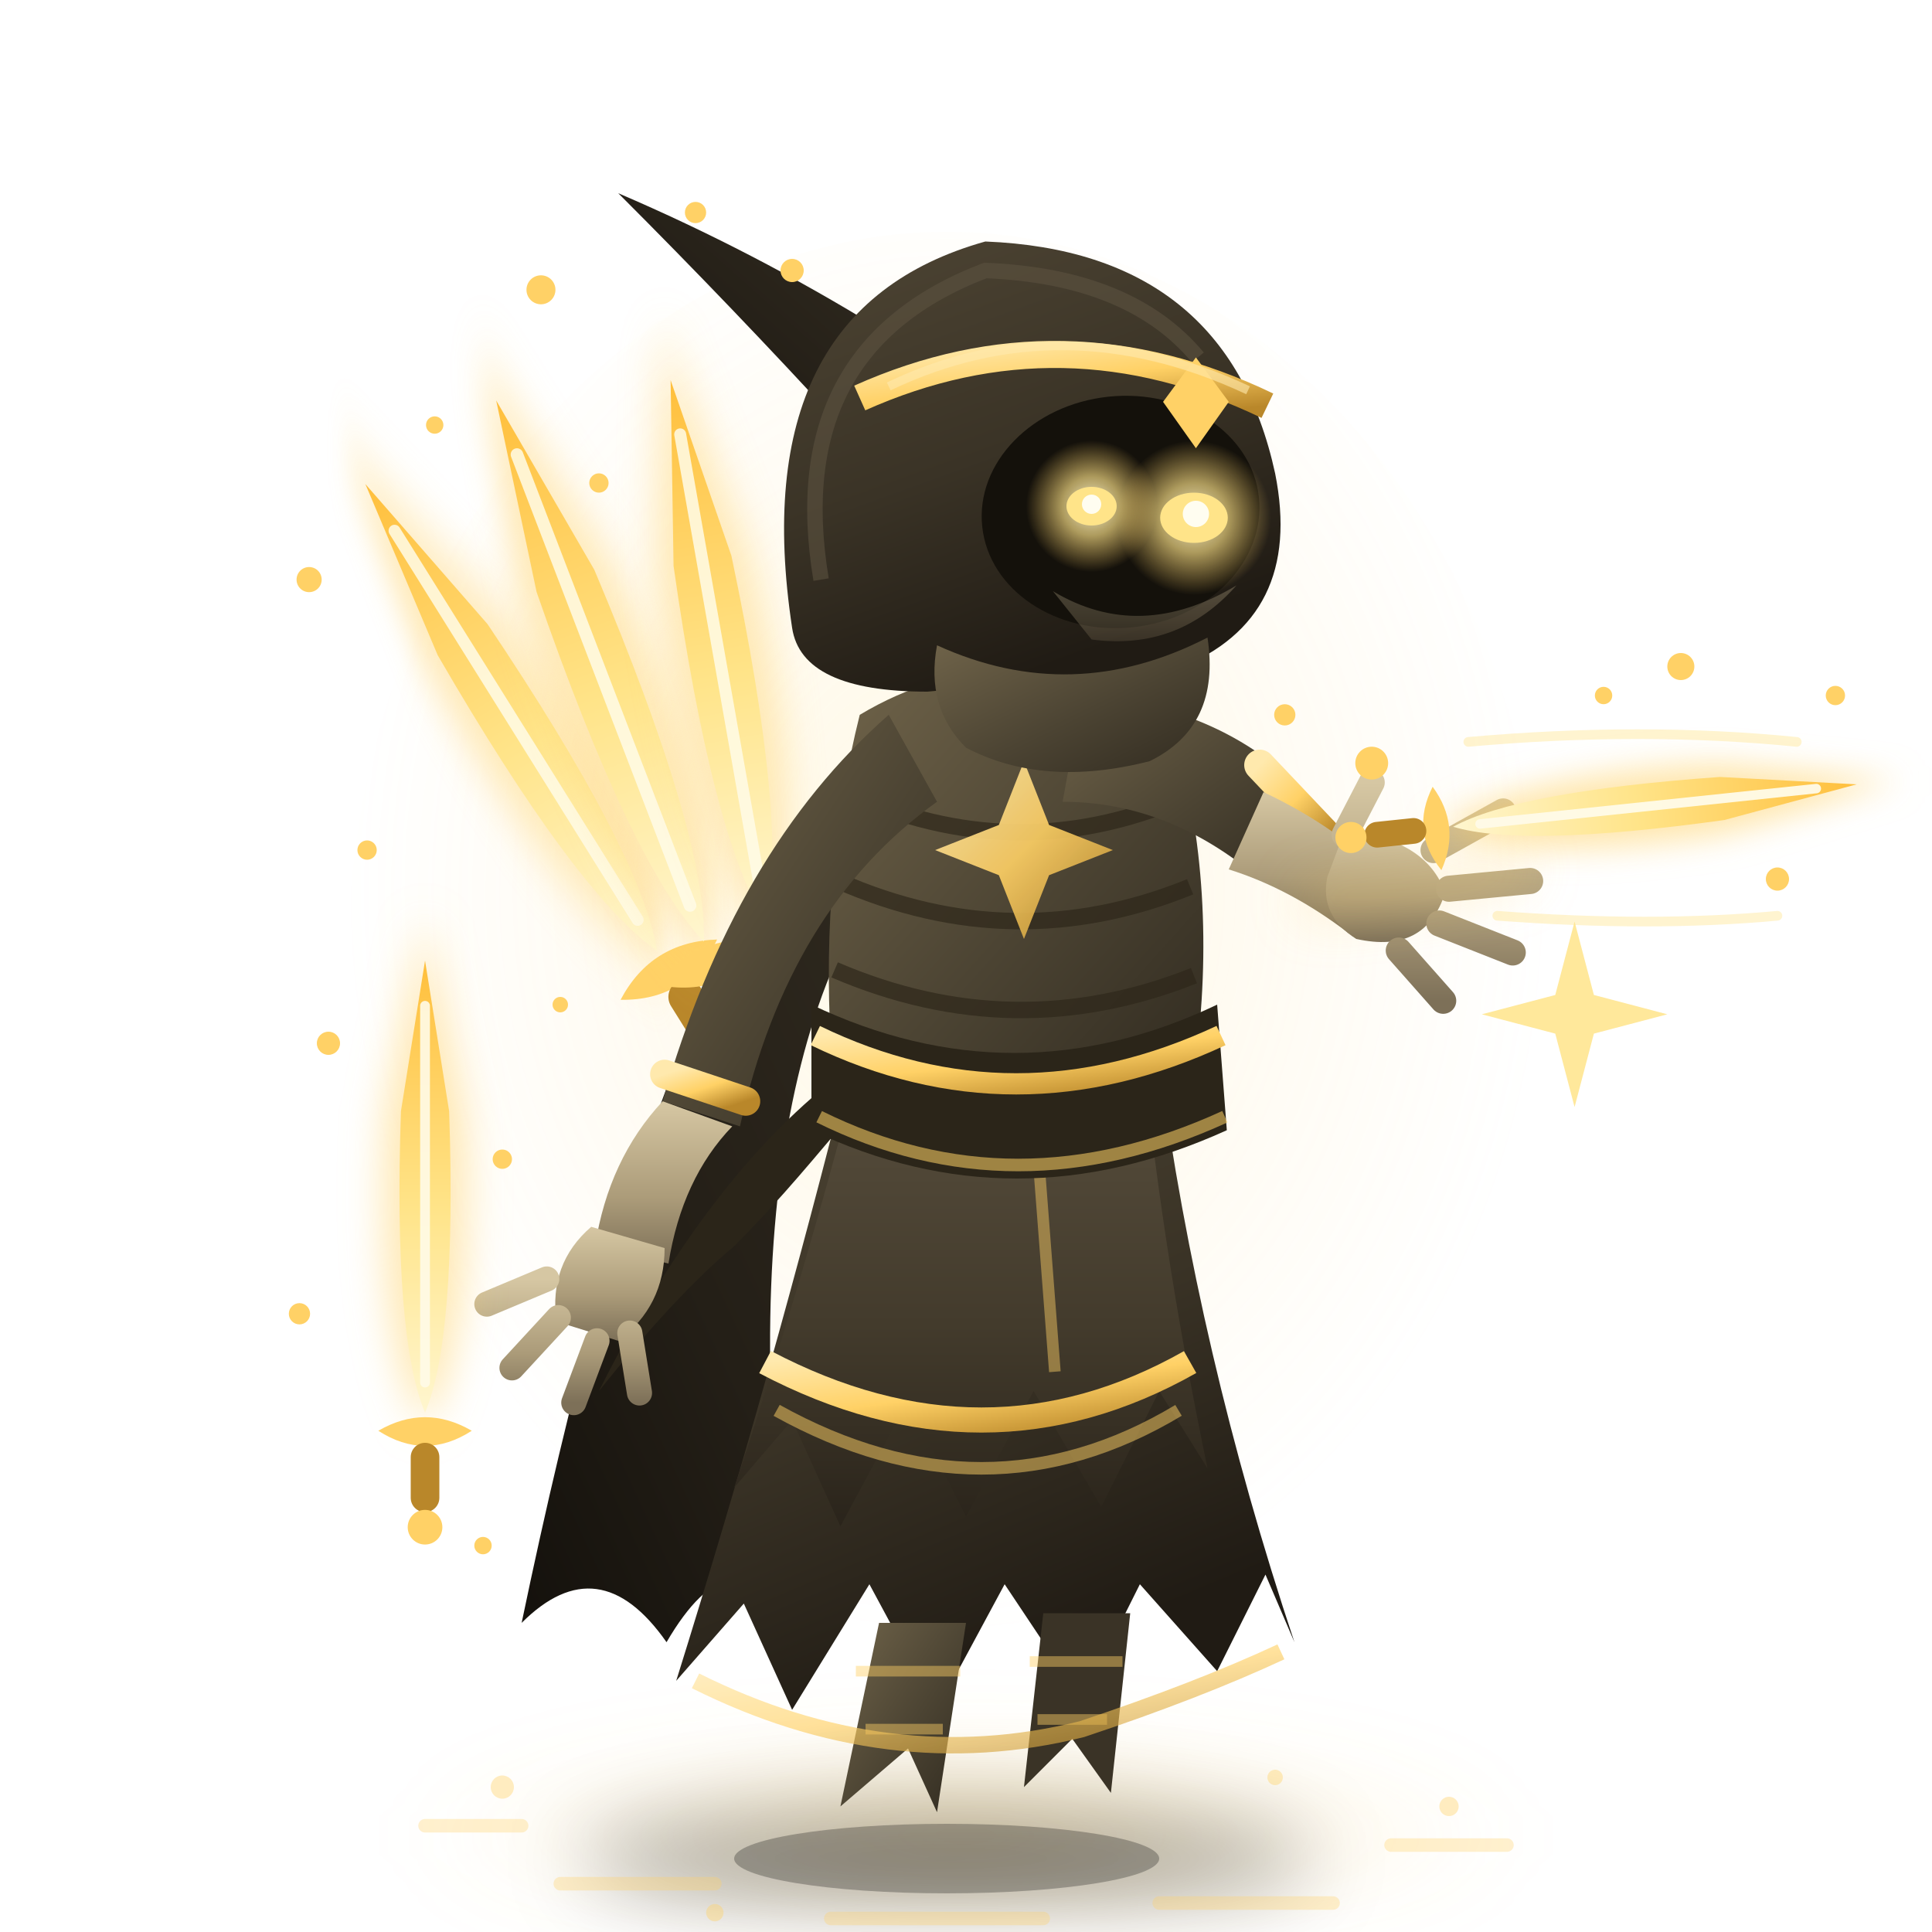
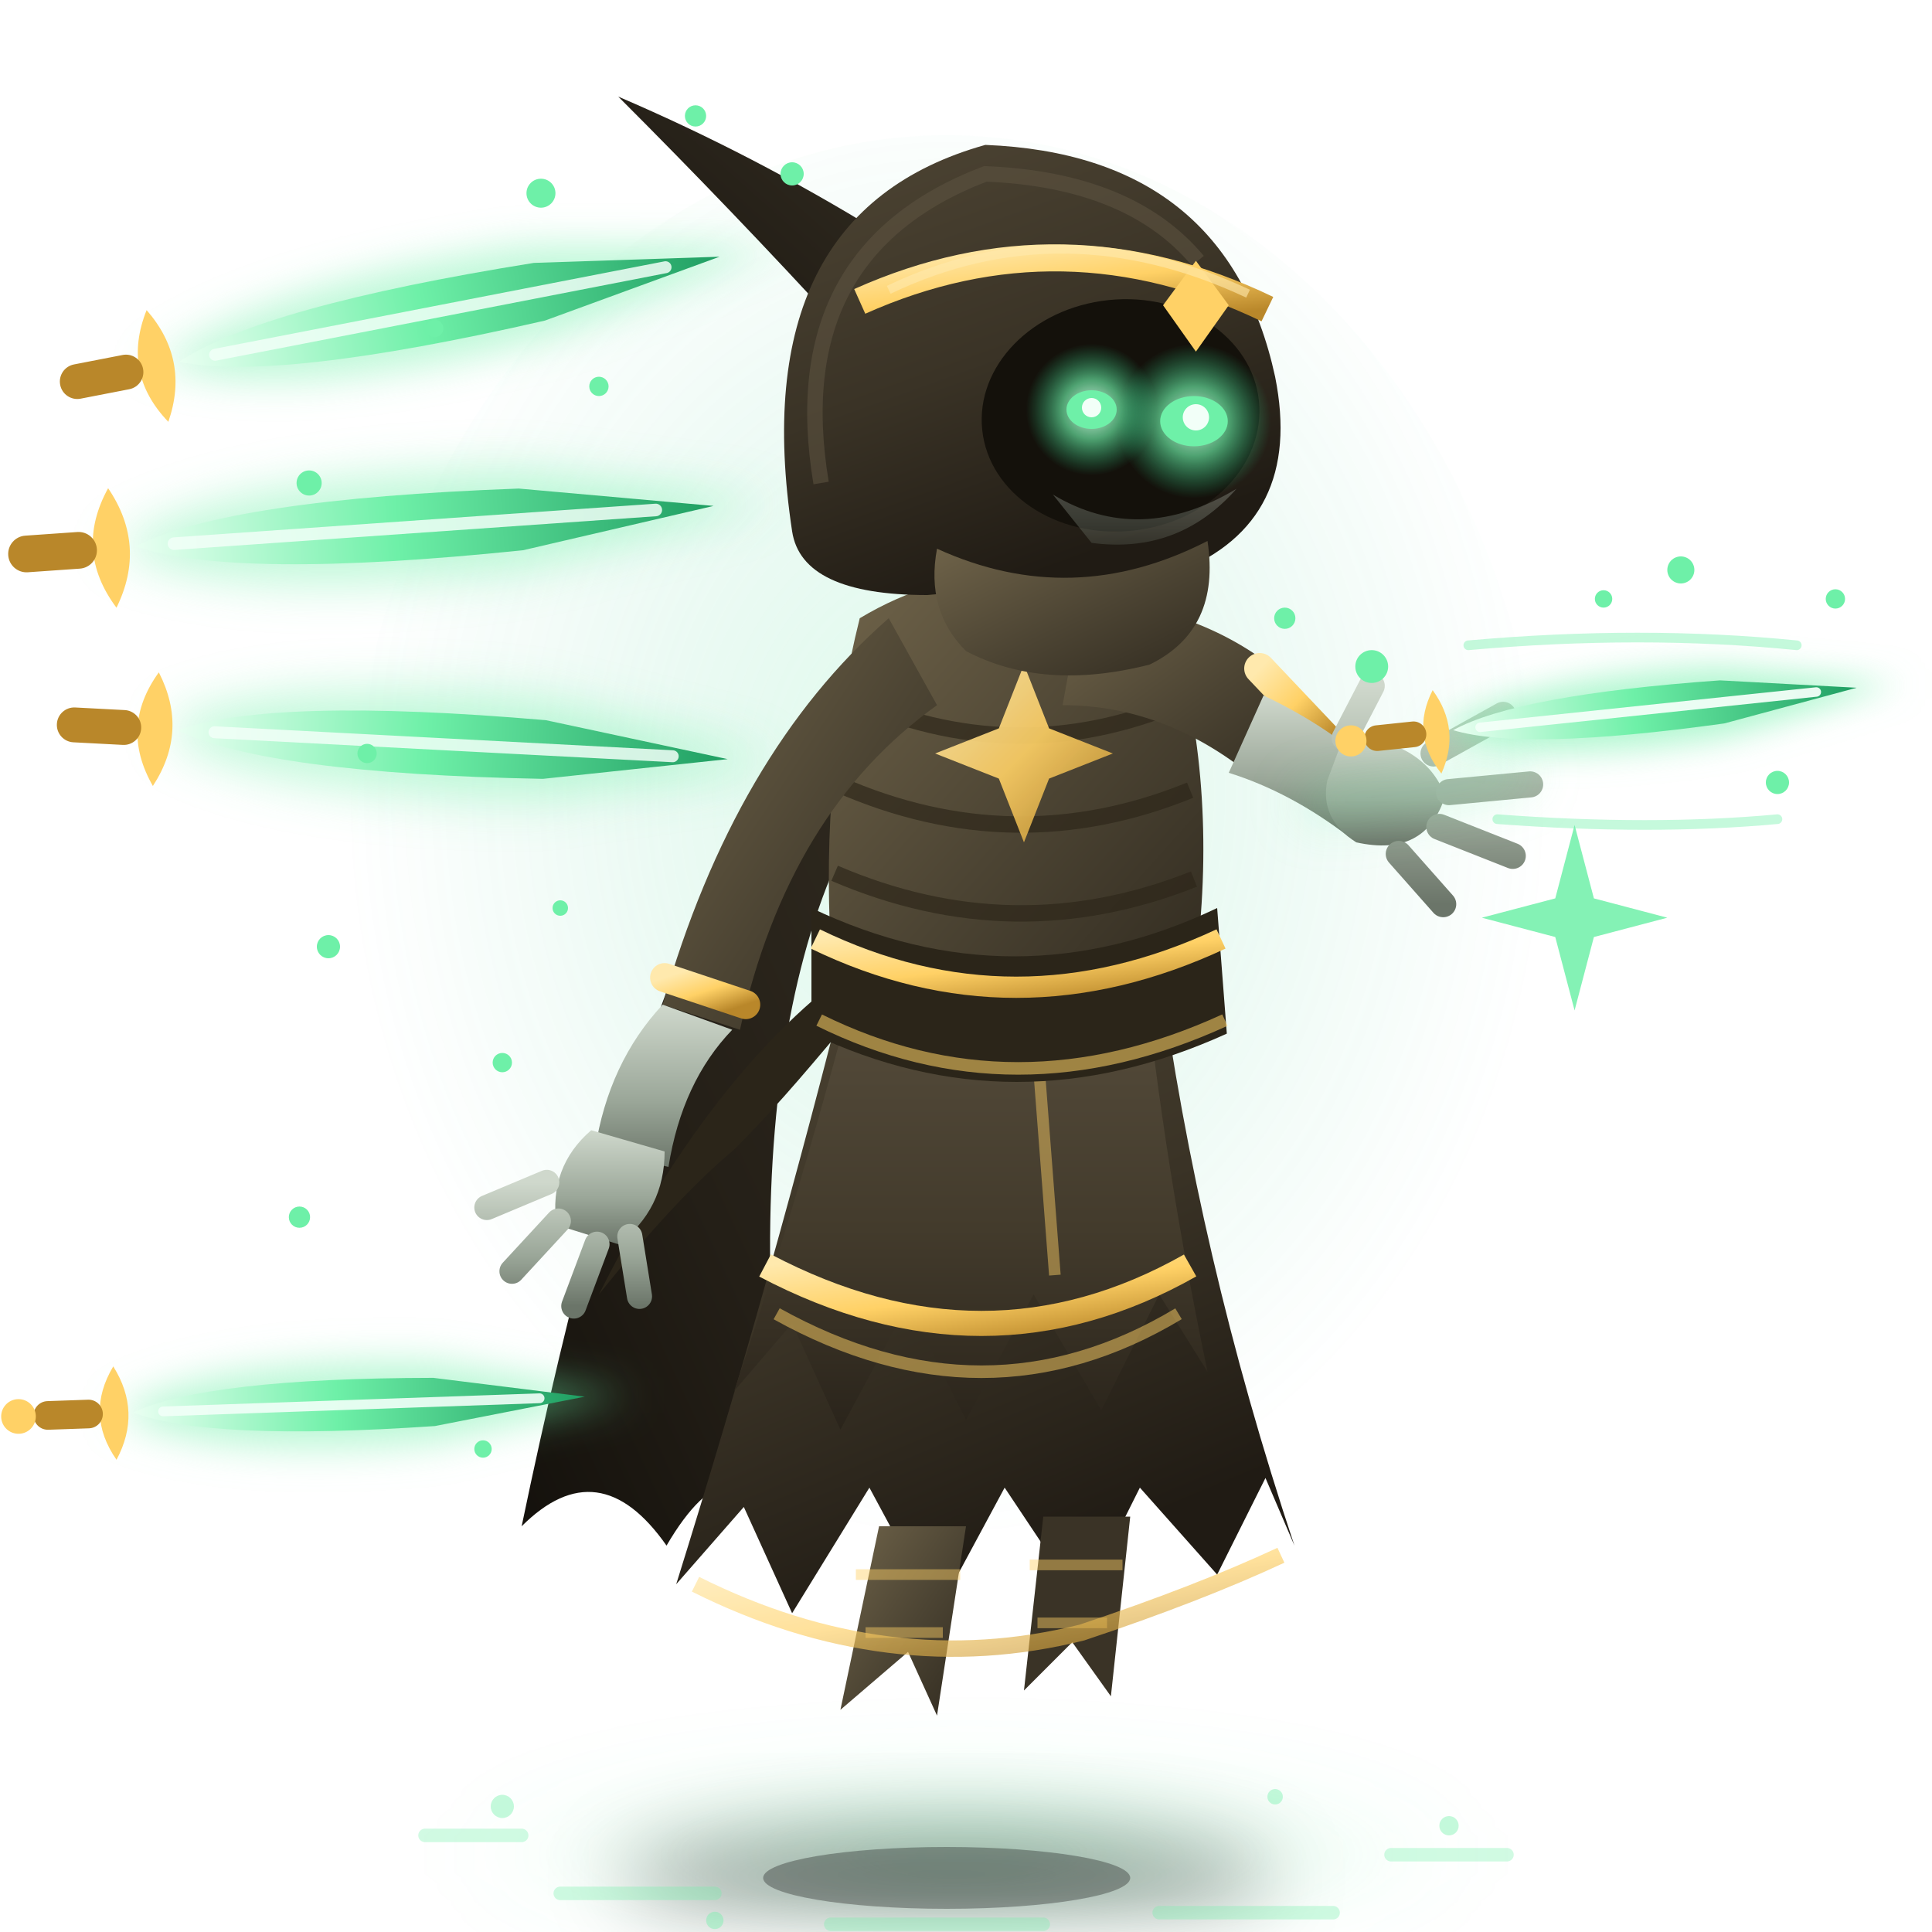
- <svg xmlns="http://www.w3.org/2000/svg" viewBox="0 0 100 100" width="512" height="512" data-hand="64,46">
+ <svg xmlns="http://www.w3.org/2000/svg" viewBox="0 0 100 100" width="512" height="512" data-hand="64,41">
  <defs>
    <linearGradient id="rv-robe" x1="0" y1="0" x2=".4" y2="1">
      <stop offset="0" stop-color="#4e4534" />
      <stop offset=".55" stop-color="#3a3326" />
      <stop offset="1" stop-color="#201b14" />
    </linearGradient>
    <linearGradient id="rv-robedk" x1="1" y1="0" x2="0" y2="1">
      <stop offset="0" stop-color="#322c21" />
      <stop offset=".6" stop-color="#241f17" />
      <stop offset="1" stop-color="#14110c" />
    </linearGradient>
    <linearGradient id="rv-tabard" x1="0" y1="0" x2="0" y2="1">
      <stop offset="0" stop-color="#5b5140" />
      <stop offset=".6" stop-color="#433b2c" />
      <stop offset="1" stop-color="#2a241b" />
    </linearGradient>
    <linearGradient id="rv-wrap" x1="0" y1="0" x2="1" y2="1">
      <stop offset="0" stop-color="#70644a" />
      <stop offset=".55" stop-color="#4c4433" />
      <stop offset="1" stop-color="#312b20" />
    </linearGradient>
    <linearGradient id="rv-skin" x1="0" y1="0" x2="0" y2="1">
-       <stop offset="0" stop-color="#d6c7a3" />
-       <stop offset=".6" stop-color="#ab9b79" />
-       <stop offset="1" stop-color="#7d7058" />
+       <stop offset="0" stop-color="#cfd8cc" />
+       <stop offset=".6" stop-color="#9aa698" />
+       <stop offset="1" stop-color="#6b7569" />
    </linearGradient>
    <linearGradient id="rv-gold" x1="0" y1="0" x2="1" y2="1">
      <stop offset="0" stop-color="#ffe9ad" />
      <stop offset=".5" stop-color="#ffd166" />
      <stop offset="1" stop-color="#b9872a" />
    </linearGradient>
    <linearGradient id="rv-blade" x1="0" y1="0" x2="1" y2="0">
-       <stop offset="0" stop-color="#fff6cf" />
-       <stop offset=".45" stop-color="#ffe489" />
-       <stop offset="1" stop-color="#ffbf3c" />
+       <stop offset="0" stop-color="#eafff2" />
+       <stop offset=".45" stop-color="#6ef0a8" />
+       <stop offset="1" stop-color="#1f9e62" />
    </linearGradient>
    <radialGradient id="rv-eye" cx=".5" cy=".5" r=".5">
-       <stop offset="0" stop-color="#fffbe4" stop-opacity=".95" />
-       <stop offset=".45" stop-color="#ffe489" stop-opacity=".65" />
-       <stop offset="1" stop-color="#ffd166" stop-opacity="0" />
+       <stop offset="0" stop-color="#f2fff8" stop-opacity=".95" />
+       <stop offset=".45" stop-color="#6ef0a8" stop-opacity=".65" />
+       <stop offset="1" stop-color="#22c47e" stop-opacity="0" />
    </radialGradient>
    <radialGradient id="rv-aura" cx=".5" cy=".45" r=".5">
-       <stop offset="0" stop-color="#ffe489" stop-opacity=".2" />
-       <stop offset=".6" stop-color="#ffd166" stop-opacity=".07" />
-       <stop offset="1" stop-color="#ffd166" stop-opacity="0" />
+       <stop offset="0" stop-color="#6ef0a8" stop-opacity=".2" />
+       <stop offset=".6" stop-color="#22c47e" stop-opacity=".07" />
+       <stop offset="1" stop-color="#22c47e" stop-opacity="0" />
    </radialGradient>
    <radialGradient id="rv-ground" cx=".5" cy=".5" r=".5">
-       <stop offset="0" stop-color="#ffd166" stop-opacity=".42" />
-       <stop offset=".55" stop-color="#ffd166" stop-opacity=".15" />
-       <stop offset="1" stop-color="#ffd166" stop-opacity="0" />
+       <stop offset="0" stop-color="#6ef0a8" stop-opacity=".42" />
+       <stop offset=".55" stop-color="#6ef0a8" stop-opacity=".15" />
+       <stop offset="1" stop-color="#6ef0a8" stop-opacity="0" />
    </radialGradient>
    <filter id="rv-glow" x="-70%" y="-250%" width="240%" height="600%">
      <feGaussianBlur stdDeviation="1.3" />
    </filter>
    <filter id="rv-soft" x="-60%" y="-70%" width="220%" height="240%">
      <feGaussianBlur stdDeviation="2" />
    </filter>
  </defs>
-   <ellipse cx="50" cy="95" rx="29" ry="5.5" fill="url(#rv-ground)" filter="url(#rv-soft)" />
-   <ellipse cx="49" cy="96.2" rx="19" ry="3" fill="#000" opacity=".28" filter="url(#rv-soft)" />
-   <ellipse cx="49" cy="96.2" rx="11" ry="1.8" fill="#000" opacity=".26" />
-   <g stroke="#ffd166" stroke-width=".7" stroke-linecap="round" fill="none" opacity=".32">
-     <path d="M29 97.5 h8 M60 98.5 h9 M43 99.3 h11 M22 94.5 h5 M72 95.5 h6" />
+   <ellipse cx="50" cy="96" rx="27" ry="5" fill="url(#rv-ground)" filter="url(#rv-soft)" />
+   <ellipse cx="49" cy="97.2" rx="17" ry="2.7" fill="#000" opacity=".32" filter="url(#rv-soft)" />
+   <ellipse cx="49" cy="97.2" rx="9.5" ry="1.6" fill="#000" opacity=".3" />
+   <g stroke="#6ef0a8" stroke-width=".7" stroke-linecap="round" fill="none" opacity=".32">
+     <path d="M29 98 h8 M60 99 h9 M43 99.6 h11 M22 95 h5 M72 96 h6" />
  </g>
-   <g fill="#ffd166" opacity=".4">
-     <circle cx="26" cy="92.5" r=".6" />
-     <circle cx="75" cy="93.5" r=".5" />
-     <circle cx="37" cy="99" r=".45" />
-     <circle cx="66" cy="92" r=".4" />
+   <g fill="#6ef0a8" opacity=".4">
+     <circle cx="26" cy="93.5" r=".6" />
+     <circle cx="75" cy="94.5" r=".5" />
+     <circle cx="37" cy="99.4" r=".45" />
+     <circle cx="66" cy="93" r=".4" />
  </g>
-   <ellipse cx="49" cy="50" rx="31" ry="38" fill="url(#rv-aura)" />
-   <g stroke-linejoin="round">
-     <g transform="translate(32 46) rotate(-122) scale(.95)">
-       <path d="M-5 0 Q1 -3.4 16 -2.6 L29 0 L16 2.6 Q1 3.4 -5 0 Z" fill="#ffd166" opacity=".45" filter="url(#rv-glow)" />
+   <g transform="translate(0,-5)">
+     <ellipse cx="49" cy="50" rx="31" ry="38" fill="url(#rv-aura)" />
+     <g stroke-linejoin="round">
+       <g transform="translate(13 23) rotate(-11) scale(.95)">
+         <path d="M-5 0 Q1 -3.4 16 -2.6 L29 0 L16 2.6 Q1 3.4 -5 0 Z" fill="#6ef0a8" opacity=".45" filter="url(#rv-glow)" />
+         <path d="M-4 0 Q1 -2.1 16 -1.6 L26 0 L16 1.6 Q1 2.1 -4 0 Z" fill="url(#rv-blade)" />
+         <path d="M-2 0 L23 0" stroke="#f2fff8" stroke-width=".65" stroke-linecap="round" opacity=".85" />
+         <path d="M-5.2 -3.1 Q-3.4 0 -5.2 3.1 Q-7.2 0 -5.2 -3.1 Z" fill="#ffd166" />
+         <rect x="-10.6" y="-.95" width="4.6" height="1.9" rx=".95" fill="#b9872a" />
+       </g>
+       <g transform="translate(11 33) rotate(-4)">
+         <path d="M-5 0 Q1 -3.4 16 -2.6 L29 0 L16 2.6 Q1 3.4 -5 0 Z" fill="#6ef0a8" opacity=".45" filter="url(#rv-glow)" />
+         <path d="M-4 0 Q1 -2.1 16 -1.6 L26 0 L16 1.6 Q1 2.1 -4 0 Z" fill="url(#rv-blade)" />
+         <path d="M-2 0 L23 0" stroke="#f2fff8" stroke-width=".65" stroke-linecap="round" opacity=".85" />
+         <path d="M-5.2 -3.1 Q-3.4 0 -5.2 3.1 Q-7.2 0 -5.2 -3.1 Z" fill="#ffd166" />
+         <rect x="-10.6" y="-.95" width="4.6" height="1.9" rx=".95" fill="#b9872a" />
+       </g>
+       <g transform="translate(13 43) rotate(3) scale(.95)">
+         <path d="M-5 0 Q1 -3.4 16 -2.6 L29 0 L16 2.6 Q1 3.4 -5 0 Z" fill="#6ef0a8" opacity=".45" filter="url(#rv-glow)" />
+         <path d="M-4 0 Q1 -2.1 16 -1.6 L26 0 L16 1.6 Q1 2.1 -4 0 Z" fill="url(#rv-blade)" />
+         <path d="M-2 0 L23 0" stroke="#f2fff8" stroke-width=".65" stroke-linecap="round" opacity=".85" />
+         <path d="M-5.2 -3.1 Q-3.4 0 -5.2 3.1 Q-7.2 0 -5.2 -3.1 Z" fill="#ffd166" />
+         <rect x="-10.6" y="-.95" width="4.6" height="1.9" rx=".95" fill="#b9872a" />
+       </g>
+     </g>
+     <path d="M45.5 17 Q39 13 32 10 Q38 16 43.5 22 Z" fill="url(#rv-robedk)" />
+     <g stroke="none">
+       <path d="M47 37 C38 43 32 60 27 84 Q31 80 34.5 85 Q38 79 41 84 C38 64 41 48 49 42 Z" fill="url(#rv-robedk)" />
+       <path d="M44 55 Q40 71 35 87 L38.5 83 L41 88.5 L45 82 L48.5 88.5 L52 82 L56 88 L59 82 L63 86.5 L65.5 81.5 L67 85 Q62 70 60 55 Q52 60 44 55 Z" fill="url(#rv-robe)" />
+       <path d="M45.5 84 L43.5 93.5 L47 90.5 L48.5 93.8 L50 84 Z" fill="url(#rv-wrap)" />
+       <path d="M54 83.5 L53 92.5 L55.5 90 L57.5 92.8 L58.5 83.5 Z" fill="#3a3326" />
+       <path d="M44.3 86.5 h5.4 M53.3 86 h4.8 M44.8 89.5 h4 M53.7 89 h3.6" stroke="#ffd166" stroke-width=".55" opacity=".45" />
+       <path d="M45 53 Q42 65 38 77 L41 73.5 L43.5 79 L47 72.5 L50 78.5 L53.5 72 L57 78 L60 72 L62.5 76 Q60 64 59 53 Q52 57.5 45 53 Z" fill="url(#rv-tabard)" />
+       <path d="M39.6 70.5 Q51 76.5 61.6 70.5" stroke="url(#rv-gold)" stroke-width="1.3" fill="none" />
+       <path d="M40.2 73 Q51 79 61 73" stroke="#ffd166" stroke-width=".65" fill="none" opacity=".5" />
+       <path d="M36 87 Q46 92 56 89.5 Q62 87.5 66.3 85.5" stroke="url(#rv-gold)" stroke-width=".85" fill="none" opacity=".65" />
+       <path d="M53.6 58 L54.6 71" stroke="#ffd166" stroke-width=".6" opacity=".45" />
+       <path d="M44.5 37 Q52 32.5 60.5 37 Q63 45 62 54 Q52 59 43 54 Q42.5 45 44.5 37 Z" fill="url(#rv-wrap)" />
+       <path d="M43.8 41 Q52.5 45 61.2 41.3 M43.4 45.6 Q52.5 49.6 61.6 45.9 M43.2 50.2 Q52.5 54.2 61.8 50.5" stroke="#2d2719" stroke-width=".85" fill="none" opacity=".7" />
+       <path d="M43 56 C38 60 34 66 31 72 Q35 67 38 64.5 C40.5 62 42.5 59.5 43.8 58 Z" fill="#2b2519" />
+       <path d="M42 52 Q52.5 57 63 52 L63.5 58.5 Q52.5 63.5 42 58.5 Z" fill="#2b2519" />
+       <path d="M42.2 53.6 Q52.5 58.6 63.2 53.6" stroke="url(#rv-gold)" stroke-width="1.1" fill="none" />
+       <path d="M42.4 57.8 Q52.5 62.8 63.4 57.8" stroke="#ffd166" stroke-width=".65" fill="none" opacity=".55" />
+       <path d="M53 39.4 l1.3 3.3 l3.3 1.3 l-3.3 1.3 l-1.3 3.3 l-1.3 -3.3 l-3.3 -1.3 l3.3 -1.3 Z" fill="url(#rv-gold)" opacity=".9" />
+     </g>
+     <g stroke="none">
+       <path d="M46 37 Q38 44 34.3 57 L38.3 58.3 Q40.8 47 48.5 41.5 Z" fill="url(#rv-wrap)" />
+       <path d="M34.4 55.6 L38.6 57" stroke="url(#rv-gold)" stroke-width="1.5" stroke-linecap="round" />
+       <path d="M34.3 57 Q31.5 60 30.8 64.5 L34.6 65.4 Q35.3 61 37.9 58.3 Z" fill="url(#rv-skin)" />
+       <path d="M30.6 63.5 Q28.4 65.4 28.8 68.4 L32 69.4 Q34.4 67.6 34.4 64.6 Z" fill="url(#rv-skin)" />
+       <path d="M28.9 68.2 l-2.4 2.6 M30.9 69.4 l-1.2 3.2 M32.6 69 l.5 3.1 M28.3 66.2 l-3.1 1.3" stroke="url(#rv-skin)" stroke-width="1.3" stroke-linecap="round" fill="none" />
+       <path d="M56 36 Q63.5 36.5 68 41.5 L65.2 45.5 Q60.5 41.5 55 41.5 Z" fill="url(#rv-wrap)" />
+       <path d="M65.2 39.6 L68.8 43.4" stroke="url(#rv-gold)" stroke-width="1.6" stroke-linecap="round" />
+       <path d="M65.4 41 Q68.8 42.6 71.4 45 L69.8 48.3 Q66.8 46 63.6 45 Z" fill="url(#rv-skin)" />
+       <path d="M69.6 43 Q73.8 43.4 74.8 46.2 Q73.8 49.4 70.2 48.6 Q68.3 47.4 68.7 45.4 Z" fill="url(#rv-skin)" />
+       <path d="M74.2 44 l3.6 -2 M75 46 l4.2 -.4 M74.5 47.8 l3.8 1.5 M72.4 49.2 l2.3 2.6 M69.6 43.2 l1.4 -2.7" stroke="url(#rv-skin)" stroke-width="1.35" stroke-linecap="round" fill="none" />
+     </g>
+     <g stroke="none">
+       <path d="M41 32.5 Q38.5 16 51 12.5 Q63.5 13 66 24.5 Q67.5 32 61 34.6 L48 35.8 Q41.5 35.8 41 32.5 Z" fill="url(#rv-robe)" />
+       <path d="M42.5 30 Q40.5 18 51 14 Q58.5 14.3 62 18.5" stroke="#5b5140" stroke-width=".8" fill="none" opacity=".6" />
+       <path d="M48.5 33.4 Q55.5 36.6 62.5 33 Q63.2 37.6 59.5 39.4 Q54 40.8 50 38.7 Q47.9 36.6 48.5 33.4 Z" fill="url(#rv-wrap)" />
+       <ellipse cx="58" cy="26.5" rx="7.2" ry="6" fill="#14110b" transform="rotate(-6 58 26.5)" />
+       <path d="M54.5 30.6 Q59 33.3 64 30.3 Q61 33.7 56.5 33.1 Z" fill="url(#rv-skin)" opacity=".28" />
+       <circle cx="56.5" cy="26.2" r="3.4" fill="url(#rv-eye)" />
+       <circle cx="61.8" cy="26.8" r="4" fill="url(#rv-eye)" />
+       <ellipse cx="56.5" cy="26.2" rx="1.3" ry="1" fill="#6ef0a8" />
+       <ellipse cx="61.8" cy="26.8" rx="1.75" ry="1.3" fill="#6ef0a8" />
+       <circle cx="56.5" cy="26.1" r=".5" fill="#f2fff8" />
+       <circle cx="61.9" cy="26.6" r=".68" fill="#f2fff8" />
+       <path d="M44.5 20.6 Q55 15.9 65.6 21" stroke="url(#rv-gold)" stroke-width="1.4" fill="none" />
+       <path d="M61.9 18.5 l1.7 2.3 l-1.7 2.4 l-1.7 -2.4 Z" fill="#ffd166" />
+       <path d="M46 20 Q55 15.7 64.6 20.2" stroke="#ffe9ad" stroke-width=".45" fill="none" opacity=".6" />
+     </g>
+     <g transform="translate(10 78) rotate(-2) scale(.78)" stroke-linejoin="round">
+       <path d="M-5 0 Q1 -3.4 16 -2.6 L29 0 L16 2.6 Q1 3.4 -5 0 Z" fill="#6ef0a8" opacity=".5" filter="url(#rv-glow)" />
      <path d="M-4 0 Q1 -2.1 16 -1.6 L26 0 L16 1.6 Q1 2.1 -4 0 Z" fill="url(#rv-blade)" />
-       <path d="M-2 0 L23 0" stroke="#fffbe8" stroke-width=".65" stroke-linecap="round" opacity=".85" />
+       <path d="M-2 0 L23 0" stroke="#f2fff8" stroke-width=".65" stroke-linecap="round" opacity=".9" />
      <path d="M-5.2 -3.1 Q-3.4 0 -5.2 3.1 Q-7.2 0 -5.2 -3.1 Z" fill="#ffd166" />
      <rect x="-10.6" y="-.95" width="4.6" height="1.9" rx=".95" fill="#b9872a" />
+       <circle cx="-11.6" cy="0" r="1.15" fill="#ffd166" />
    </g>
-     <g transform="translate(35 45) rotate(-111)">
-       <path d="M-5 0 Q1 -3.4 16 -2.6 L29 0 L16 2.6 Q1 3.4 -5 0 Z" fill="#ffd166" opacity=".45" filter="url(#rv-glow)" />
+     <path d="M68 46.6 Q74 46 78.5 45" stroke="#6ef0a8" stroke-width="1.6" fill="none" opacity=".3" filter="url(#rv-glow)" stroke-linecap="round" />
+     <g transform="translate(78 42.5) rotate(-6) scale(.7)" stroke-linejoin="round">
+       <path d="M-5 0 Q1 -3.4 16 -2.6 L29 0 L16 2.6 Q1 3.4 -5 0 Z" fill="#6ef0a8" opacity=".55" filter="url(#rv-glow)" />
      <path d="M-4 0 Q1 -2.1 16 -1.6 L26 0 L16 1.6 Q1 2.1 -4 0 Z" fill="url(#rv-blade)" />
-       <path d="M-2 0 L23 0" stroke="#fffbe8" stroke-width=".65" stroke-linecap="round" opacity=".85" />
+       <path d="M-2 0 L23 0" stroke="#f2fff8" stroke-width=".7" stroke-linecap="round" opacity=".95" />
      <path d="M-5.2 -3.1 Q-3.4 0 -5.2 3.1 Q-7.2 0 -5.2 -3.1 Z" fill="#ffd166" />
      <rect x="-10.6" y="-.95" width="4.6" height="1.9" rx=".95" fill="#b9872a" />
+       <circle cx="-11.6" cy="0" r="1.15" fill="#ffd166" />
    </g>
-     <g transform="translate(39 44) rotate(-100) scale(.95)">
-       <path d="M-5 0 Q1 -3.4 16 -2.6 L29 0 L16 2.6 Q1 3.4 -5 0 Z" fill="#ffd166" opacity=".45" filter="url(#rv-glow)" />
-       <path d="M-4 0 Q1 -2.1 16 -1.6 L26 0 L16 1.6 Q1 2.1 -4 0 Z" fill="url(#rv-blade)" />
-       <path d="M-2 0 L23 0" stroke="#fffbe8" stroke-width=".65" stroke-linecap="round" opacity=".85" />
-       <path d="M-5.2 -3.1 Q-3.4 0 -5.2 3.1 Q-7.2 0 -5.2 -3.1 Z" fill="#ffd166" />
-       <rect x="-10.6" y="-.95" width="4.6" height="1.9" rx=".95" fill="#b9872a" />
+     <path d="M76 38.4 Q85 37.6 93 38.4 M77.5 47.4 Q85.5 48 92 47.4" stroke="#6ef0a8" stroke-width=".5" fill="none" opacity=".4" stroke-linecap="round" />
+     <path d="M80.5 51.5 l1 -3.8 l1 3.8 l3.8 1 l-3.8 1 l-1 3.8 l-1 -3.8 l-3.8 -1 Z" fill="#6ef0a8" opacity=".85" />
+     <g fill="#6ef0a8">
+       <circle cx="71" cy="39.5" r=".85" />
+       <circle cx="66.5" cy="37" r=".55" />
+       <circle cx="87" cy="34.5" r=".7" />
+       <circle cx="92" cy="45.5" r=".6" />
+       <circle cx="83" cy="36" r=".45" />
+       <circle cx="95" cy="36" r=".5" />
+       <circle cx="28" cy="15" r=".75" />
+       <circle cx="36" cy="11" r=".55" />
+       <circle cx="16" cy="30" r=".65" />
+       <circle cx="22.5" cy="22" r=".45" />
+       <circle cx="31" cy="25" r=".5" />
+       <circle cx="41" cy="14" r=".6" />
+       <circle cx="17" cy="54" r=".6" />
+       <circle cx="26" cy="60" r=".5" />
+       <circle cx="15.5" cy="68" r=".55" />
+       <circle cx="25" cy="80" r=".45" />
+       <circle cx="19" cy="44" r=".5" />
+       <circle cx="29" cy="52" r=".4" />
    </g>
  </g>
-   <path d="M45.5 17 Q39 13 32 10 Q38 16 43.5 22 Z" fill="url(#rv-robedk)" />
-   <g stroke="none">
-     <path d="M47 37 C38 43 32 60 27 84 Q31 80 34.5 85 Q38 79 41 84 C38 64 41 48 49 42 Z" fill="url(#rv-robedk)" />
-     <path d="M44 55 Q40 71 35 87 L38.5 83 L41 88.5 L45 82 L48.5 88.5 L52 82 L56 88 L59 82 L63 86.5 L65.5 81.5 L67 85 Q62 70 60 55 Q52 60 44 55 Z" fill="url(#rv-robe)" />
-     <path d="M45.5 84 L43.5 93.5 L47 90.5 L48.5 93.8 L50 84 Z" fill="url(#rv-wrap)" />
-     <path d="M54 83.5 L53 92.5 L55.5 90 L57.5 92.8 L58.5 83.5 Z" fill="#3a3326" />
-     <path d="M44.3 86.5 h5.4 M53.3 86 h4.8 M44.8 89.5 h4 M53.7 89 h3.6" stroke="#ffd166" stroke-width=".55" opacity=".45" />
-     <path d="M45 53 Q42 65 38 77 L41 73.5 L43.5 79 L47 72.5 L50 78.5 L53.5 72 L57 78 L60 72 L62.5 76 Q60 64 59 53 Q52 57.5 45 53 Z" fill="url(#rv-tabard)" />
-     <path d="M39.6 70.5 Q51 76.5 61.6 70.5" stroke="url(#rv-gold)" stroke-width="1.3" fill="none" />
-     <path d="M40.2 73 Q51 79 61 73" stroke="#ffd166" stroke-width=".65" fill="none" opacity=".5" />
-     <path d="M36 87 Q46 92 56 89.5 Q62 87.5 66.3 85.5" stroke="url(#rv-gold)" stroke-width=".85" fill="none" opacity=".65" />
-     <path d="M53.6 58 L54.6 71" stroke="#ffd166" stroke-width=".6" opacity=".45" />
-     <path d="M44.5 37 Q52 32.5 60.5 37 Q63 45 62 54 Q52 59 43 54 Q42.5 45 44.5 37 Z" fill="url(#rv-wrap)" />
-     <path d="M43.8 41 Q52.5 45 61.2 41.3 M43.4 45.6 Q52.5 49.6 61.6 45.9 M43.2 50.2 Q52.5 54.2 61.8 50.5" stroke="#2d2719" stroke-width=".85" fill="none" opacity=".7" />
-     <path d="M43 56 C38 60 34 66 31 72 Q35 67 38 64.5 C40.5 62 42.5 59.5 43.8 58 Z" fill="#2b2519" />
-     <path d="M42 52 Q52.5 57 63 52 L63.5 58.5 Q52.5 63.5 42 58.5 Z" fill="#2b2519" />
-     <path d="M42.2 53.6 Q52.5 58.6 63.2 53.6" stroke="url(#rv-gold)" stroke-width="1.1" fill="none" />
-     <path d="M42.4 57.8 Q52.5 62.8 63.4 57.8" stroke="#ffd166" stroke-width=".65" fill="none" opacity=".55" />
-     <path d="M53 39.4 l1.3 3.3 l3.3 1.3 l-3.3 1.3 l-1.3 3.3 l-1.3 -3.3 l-3.3 -1.3 l3.3 -1.3 Z" fill="url(#rv-gold)" opacity=".9" />
-   </g>
-   <g stroke="none">
-     <path d="M46 37 Q38 44 34.3 57 L38.3 58.3 Q40.8 47 48.5 41.5 Z" fill="url(#rv-wrap)" />
-     <path d="M34.4 55.6 L38.6 57" stroke="url(#rv-gold)" stroke-width="1.5" stroke-linecap="round" />
-     <path d="M34.3 57 Q31.5 60 30.8 64.5 L34.6 65.4 Q35.3 61 37.9 58.3 Z" fill="url(#rv-skin)" />
-     <path d="M30.6 63.5 Q28.4 65.4 28.8 68.4 L32 69.4 Q34.4 67.6 34.4 64.6 Z" fill="url(#rv-skin)" />
-     <path d="M28.9 68.2 l-2.4 2.6 M30.9 69.4 l-1.2 3.2 M32.6 69 l.5 3.1 M28.3 66.2 l-3.1 1.3" stroke="url(#rv-skin)" stroke-width="1.3" stroke-linecap="round" fill="none" />
-     <path d="M56 36 Q63.5 36.5 68 41.5 L65.2 45.5 Q60.5 41.5 55 41.5 Z" fill="url(#rv-wrap)" />
-     <path d="M65.2 39.6 L68.8 43.4" stroke="url(#rv-gold)" stroke-width="1.6" stroke-linecap="round" />
-     <path d="M65.4 41 Q68.8 42.6 71.4 45 L69.8 48.3 Q66.8 46 63.6 45 Z" fill="url(#rv-skin)" />
-     <path d="M69.6 43 Q73.8 43.4 74.8 46.2 Q73.8 49.4 70.2 48.6 Q68.3 47.4 68.7 45.4 Z" fill="url(#rv-skin)" />
-     <path d="M74.2 44 l3.6 -2 M75 46 l4.2 -.4 M74.5 47.8 l3.8 1.5 M72.4 49.2 l2.3 2.6 M69.6 43.2 l1.4 -2.7" stroke="url(#rv-skin)" stroke-width="1.35" stroke-linecap="round" fill="none" />
-   </g>
-   <g stroke="none">
-     <path d="M41 32.5 Q38.5 16 51 12.5 Q63.5 13 66 24.5 Q67.5 32 61 34.6 L48 35.8 Q41.5 35.8 41 32.5 Z" fill="url(#rv-robe)" />
-     <path d="M42.5 30 Q40.5 18 51 14 Q58.5 14.3 62 18.5" stroke="#5b5140" stroke-width=".8" fill="none" opacity=".6" />
-     <path d="M48.5 33.4 Q55.5 36.6 62.5 33 Q63.2 37.6 59.5 39.4 Q54 40.8 50 38.7 Q47.9 36.6 48.5 33.4 Z" fill="url(#rv-wrap)" />
-     <ellipse cx="58" cy="26.5" rx="7.2" ry="6" fill="#14110b" transform="rotate(-6 58 26.5)" />
-     <path d="M54.5 30.6 Q59 33.3 64 30.3 Q61 33.7 56.5 33.1 Z" fill="url(#rv-skin)" opacity=".28" />
-     <circle cx="56.5" cy="26.2" r="3.4" fill="url(#rv-eye)" />
-     <circle cx="61.8" cy="26.8" r="4" fill="url(#rv-eye)" />
-     <ellipse cx="56.5" cy="26.2" rx="1.3" ry="1" fill="#ffe489" />
-     <ellipse cx="61.8" cy="26.8" rx="1.75" ry="1.3" fill="#ffe489" />
-     <circle cx="56.5" cy="26.1" r=".5" fill="#fffdf0" />
-     <circle cx="61.9" cy="26.6" r=".68" fill="#fffdf0" />
-     <path d="M44.5 20.6 Q55 15.9 65.6 21" stroke="url(#rv-gold)" stroke-width="1.4" fill="none" />
-     <path d="M61.9 18.5 l1.7 2.3 l-1.7 2.4 l-1.7 -2.4 Z" fill="#ffd166" />
-     <path d="M46 20 Q55 15.7 64.6 20.2" stroke="#ffe9ad" stroke-width=".45" fill="none" opacity=".6" />
-   </g>
-   <g transform="translate(22 70) rotate(-90) scale(.78)" stroke-linejoin="round">
-     <path d="M-5 0 Q1 -3.4 16 -2.6 L29 0 L16 2.6 Q1 3.4 -5 0 Z" fill="#ffd166" opacity=".5" filter="url(#rv-glow)" />
-     <path d="M-4 0 Q1 -2.1 16 -1.6 L26 0 L16 1.6 Q1 2.1 -4 0 Z" fill="url(#rv-blade)" />
-     <path d="M-2 0 L23 0" stroke="#fffbe8" stroke-width=".65" stroke-linecap="round" opacity=".9" />
-     <path d="M-5.2 -3.1 Q-3.4 0 -5.2 3.1 Q-7.2 0 -5.2 -3.1 Z" fill="#ffd166" />
-     <rect x="-10.6" y="-.95" width="4.6" height="1.9" rx=".95" fill="#b9872a" />
-     <circle cx="-11.6" cy="0" r="1.15" fill="#ffd166" />
-   </g>
-   <path d="M68 46.6 Q74 46 78.5 45" stroke="#ffd166" stroke-width="1.6" fill="none" opacity=".3" filter="url(#rv-glow)" stroke-linecap="round" />
-   <g transform="translate(78 42.5) rotate(-6) scale(.7)" stroke-linejoin="round">
-     <path d="M-5 0 Q1 -3.4 16 -2.6 L29 0 L16 2.6 Q1 3.4 -5 0 Z" fill="#ffd166" opacity=".55" filter="url(#rv-glow)" />
-     <path d="M-4 0 Q1 -2.1 16 -1.6 L26 0 L16 1.6 Q1 2.1 -4 0 Z" fill="url(#rv-blade)" />
-     <path d="M-2 0 L23 0" stroke="#fffbe8" stroke-width=".7" stroke-linecap="round" opacity=".95" />
-     <path d="M-5.2 -3.1 Q-3.4 0 -5.2 3.1 Q-7.2 0 -5.2 -3.1 Z" fill="#ffd166" />
-     <rect x="-10.6" y="-.95" width="4.6" height="1.9" rx=".95" fill="#b9872a" />
-     <circle cx="-11.6" cy="0" r="1.15" fill="#ffd166" />
-   </g>
-   <path d="M76 38.4 Q85 37.6 93 38.4 M77.5 47.4 Q85.5 48 92 47.4" stroke="#ffe489" stroke-width=".5" fill="none" opacity=".4" stroke-linecap="round" />
-   <path d="M80.5 51.5 l1 -3.8 l1 3.8 l3.8 1 l-3.8 1 l-1 3.8 l-1 -3.8 l-3.8 -1 Z" fill="#ffe489" opacity=".85" />
-   <g fill="#ffd166">
-     <circle cx="71" cy="39.5" r=".85" />
-     <circle cx="66.5" cy="37" r=".55" />
-     <circle cx="87" cy="34.5" r=".7" />
-     <circle cx="92" cy="45.5" r=".6" />
-     <circle cx="83" cy="36" r=".45" />
-     <circle cx="95" cy="36" r=".5" />
-     <circle cx="28" cy="15" r=".75" />
-     <circle cx="36" cy="11" r=".55" />
-     <circle cx="16" cy="30" r=".65" />
-     <circle cx="22.5" cy="22" r=".45" />
-     <circle cx="31" cy="25" r=".5" />
-     <circle cx="41" cy="14" r=".6" />
-     <circle cx="17" cy="54" r=".6" />
-     <circle cx="26" cy="60" r=".5" />
-     <circle cx="15.5" cy="68" r=".55" />
-     <circle cx="25" cy="80" r=".45" />
-     <circle cx="19" cy="44" r=".5" />
-     <circle cx="29" cy="52" r=".4" />
-   </g>
</svg>
